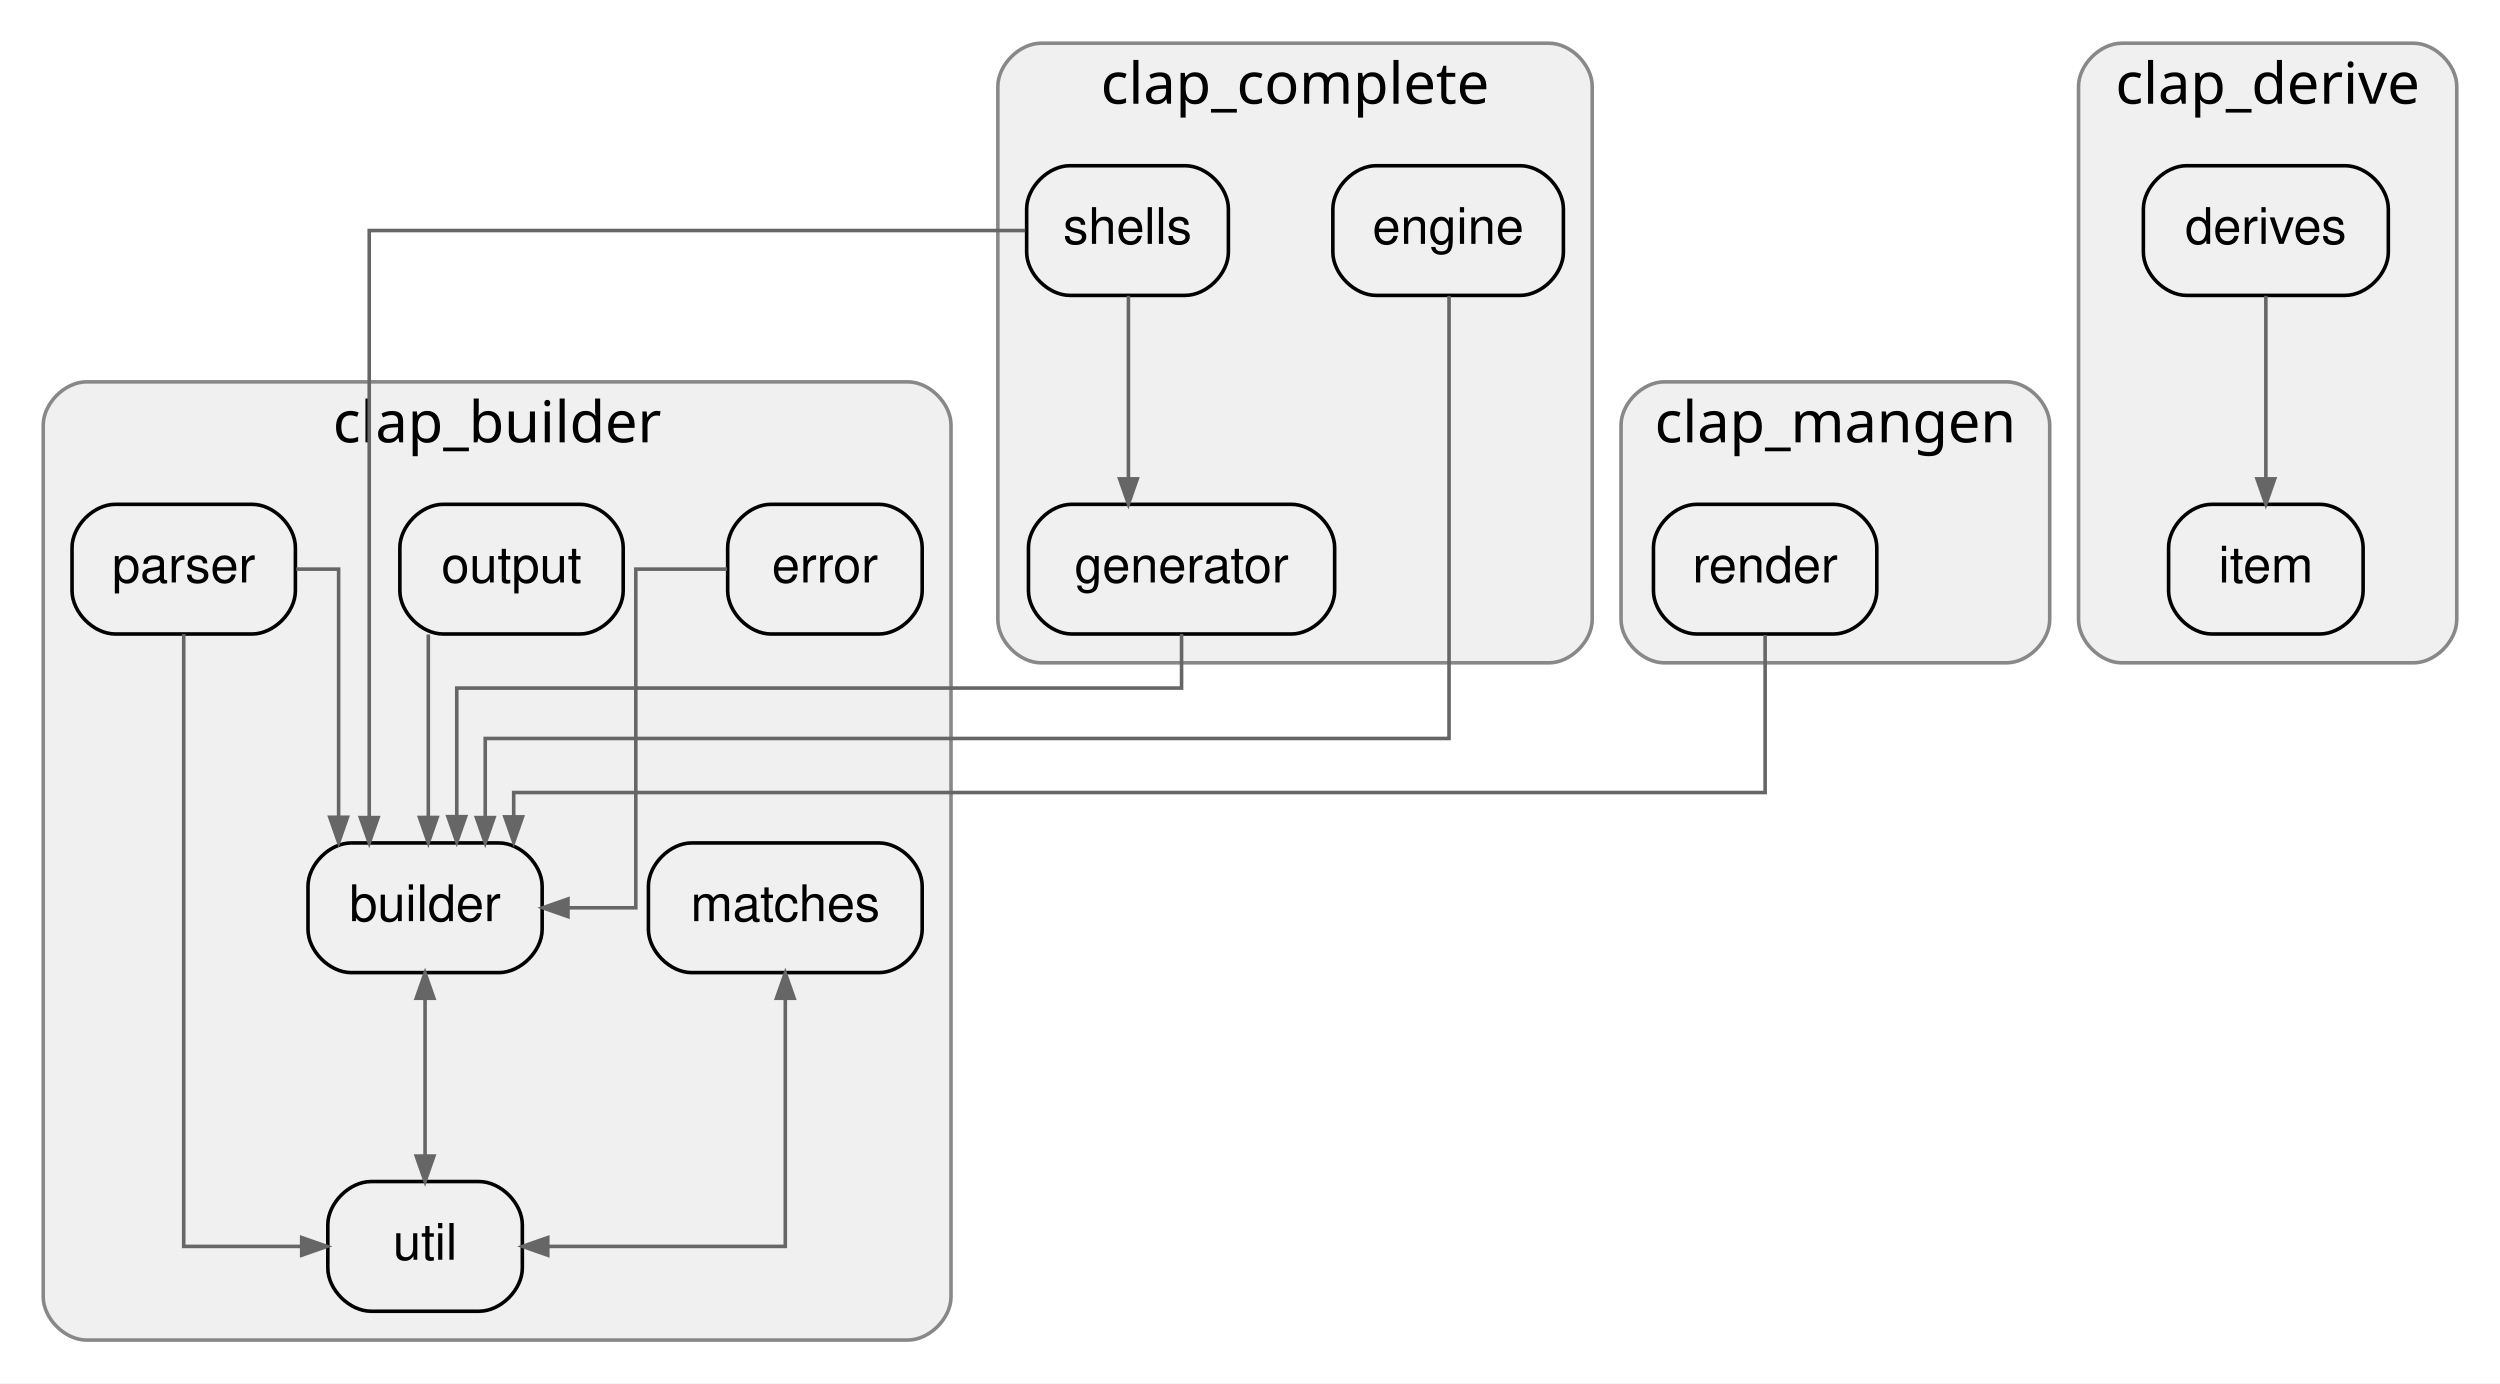
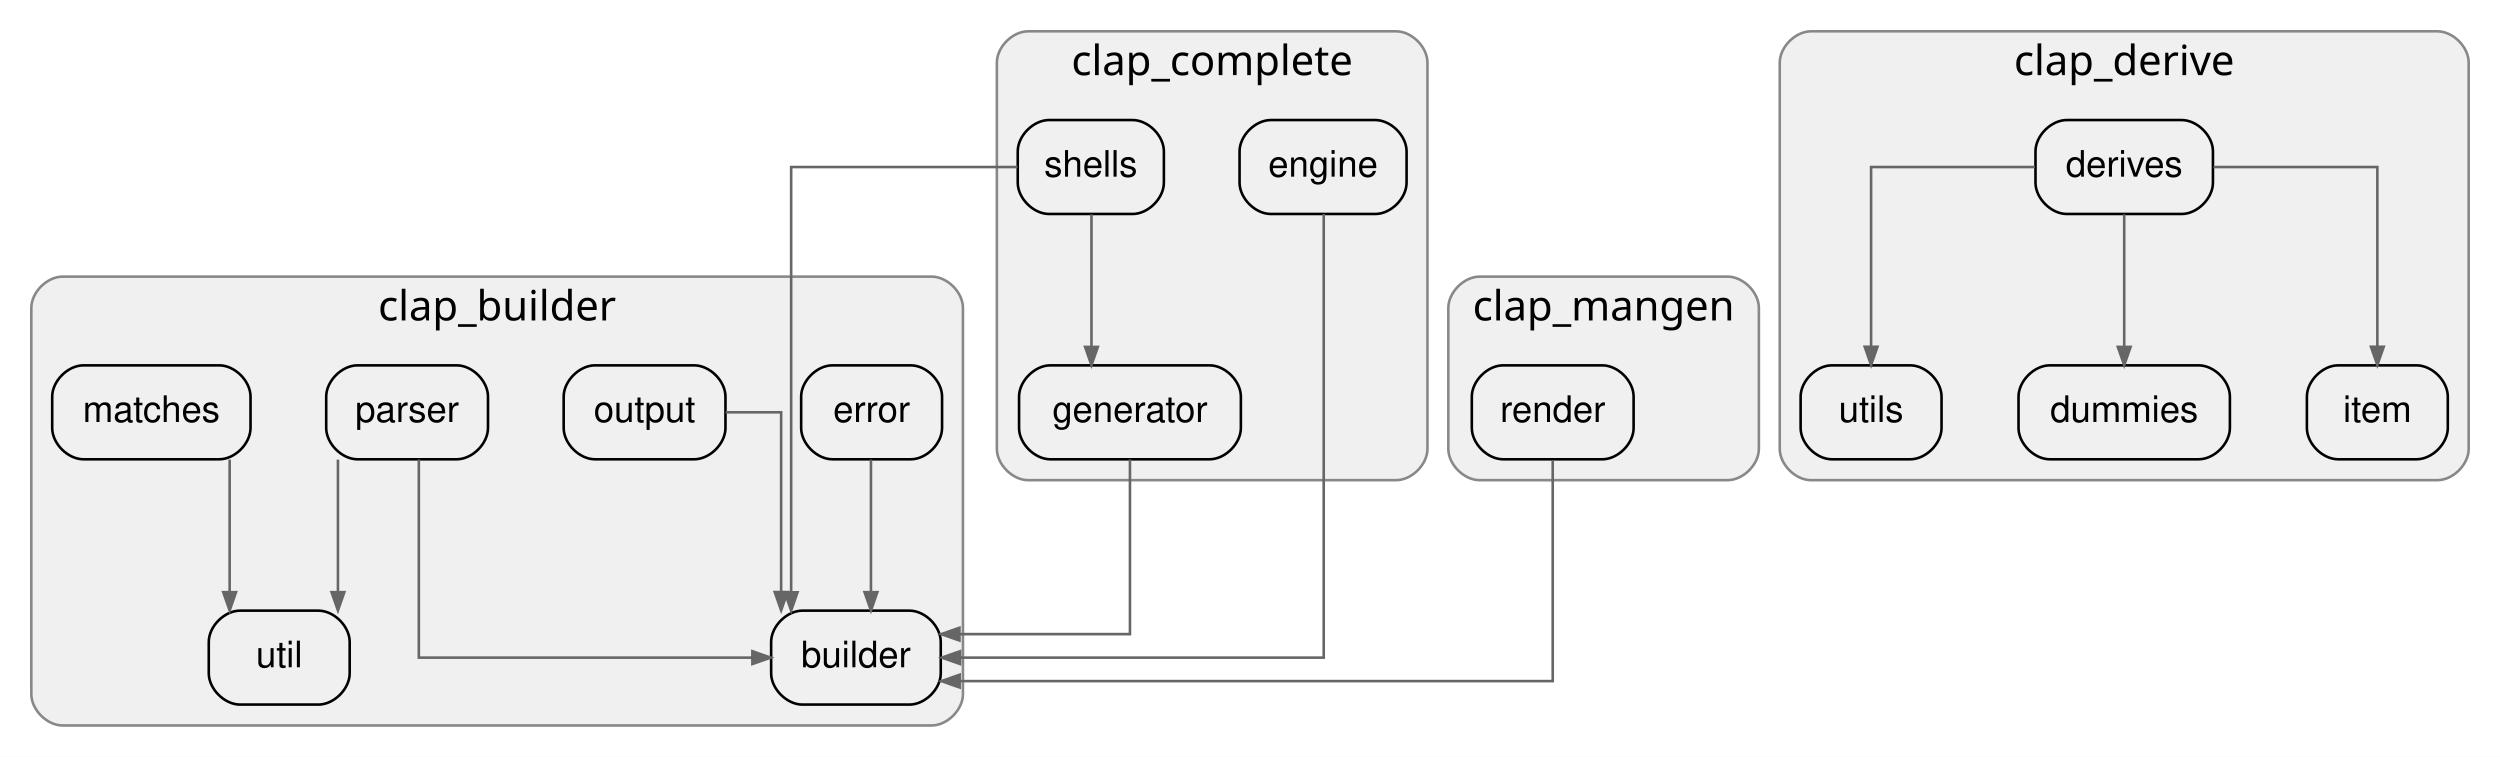
- <svg xmlns="http://www.w3.org/2000/svg" width="694pt" height="384pt" viewBox="0.00 0.00 694.00 384.00">
-   <g id="graph0" class="graph" transform="scale(1 1) rotate(0) translate(4 380)">
-     <polygon fill="white" stroke="transparent" points="-4,4 -4,-380 690,-380 690,4 -4,4" />
+ <svg xmlns="http://www.w3.org/2000/svg" width="958pt" height="290pt" viewBox="0.00 0.00 958.00 290.00">
+   <g id="graph0" class="graph" transform="scale(1 1) rotate(0) translate(4 286)">
+     <polygon fill="white" stroke="transparent" points="-4,4 -4,-286 954,-286 954,4 -4,4" />
    <g id="clust1" class="cluster">
-       <path fill="#f0f0f0" stroke="#888888" d="M20,-8C20,-8 248,-8 248,-8 254,-8 260,-14 260,-20 260,-20 260,-262 260,-262 260,-268 254,-274 248,-274 248,-274 20,-274 20,-274 14,-274 8,-268 8,-262 8,-262 8,-20 8,-20 8,-14 14,-8 20,-8" />
-       <text text-anchor="middle" x="134" y="-257.2" font-family="Helvetica Bold" font-size="16.00">clap_builder</text>
+       <path fill="#f0f0f0" stroke="#888888" d="M20,-8C20,-8 353,-8 353,-8 359,-8 365,-14 365,-20 365,-20 365,-168 365,-168 365,-174 359,-180 353,-180 353,-180 20,-180 20,-180 14,-180 8,-174 8,-168 8,-168 8,-20 8,-20 8,-14 14,-8 20,-8" />
+       <text text-anchor="middle" x="186.5" y="-163.2" font-family="Helvetica Bold" font-size="16.00">clap_builder</text>
    </g>
    <g id="clust2" class="cluster">
-       <path fill="#f0f0f0" stroke="#888888" d="M285,-196C285,-196 426,-196 426,-196 432,-196 438,-202 438,-208 438,-208 438,-356 438,-356 438,-362 432,-368 426,-368 426,-368 285,-368 285,-368 279,-368 273,-362 273,-356 273,-356 273,-208 273,-208 273,-202 279,-196 285,-196" />
-       <text text-anchor="middle" x="355.5" y="-351.2" font-family="Helvetica Bold" font-size="16.00">clap_complete</text>
+       <path fill="#f0f0f0" stroke="#888888" d="M390,-102C390,-102 531,-102 531,-102 537,-102 543,-108 543,-114 543,-114 543,-262 543,-262 543,-268 537,-274 531,-274 531,-274 390,-274 390,-274 384,-274 378,-268 378,-262 378,-262 378,-114 378,-114 378,-108 384,-102 390,-102" />
+       <text text-anchor="middle" x="460.5" y="-257.2" font-family="Helvetica Bold" font-size="16.00">clap_complete</text>
    </g>
    <g id="clust3" class="cluster">
-       <path fill="#f0f0f0" stroke="#888888" d="M585,-196C585,-196 666,-196 666,-196 672,-196 678,-202 678,-208 678,-208 678,-356 678,-356 678,-362 672,-368 666,-368 666,-368 585,-368 585,-368 579,-368 573,-362 573,-356 573,-356 573,-208 573,-208 573,-202 579,-196 585,-196" />
-       <text text-anchor="middle" x="625.5" y="-351.2" font-family="Helvetica Bold" font-size="16.00">clap_derive</text>
+       <path fill="#f0f0f0" stroke="#888888" d="M690,-102C690,-102 930,-102 930,-102 936,-102 942,-108 942,-114 942,-114 942,-262 942,-262 942,-268 936,-274 930,-274 930,-274 690,-274 690,-274 684,-274 678,-268 678,-262 678,-262 678,-114 678,-114 678,-108 684,-102 690,-102" />
+       <text text-anchor="middle" x="810" y="-257.2" font-family="Helvetica Bold" font-size="16.00">clap_derive</text>
    </g>
    <g id="clust4" class="cluster">
-       <path fill="#f0f0f0" stroke="#888888" d="M458,-196C458,-196 553,-196 553,-196 559,-196 565,-202 565,-208 565,-208 565,-262 565,-262 565,-268 559,-274 553,-274 553,-274 458,-274 458,-274 452,-274 446,-268 446,-262 446,-262 446,-208 446,-208 446,-202 452,-196 458,-196" />
-       <text text-anchor="middle" x="505.5" y="-257.2" font-family="Helvetica Bold" font-size="16.00">clap_mangen</text>
+       <path fill="#f0f0f0" stroke="#888888" d="M563,-102C563,-102 658,-102 658,-102 664,-102 670,-108 670,-114 670,-114 670,-168 670,-168 670,-174 664,-180 658,-180 658,-180 563,-180 563,-180 557,-180 551,-174 551,-168 551,-168 551,-114 551,-114 551,-108 557,-102 563,-102" />
+       <text text-anchor="middle" x="610.5" y="-163.2" font-family="Helvetica Bold" font-size="16.00">clap_mangen</text>
    </g>
    <g id="node1" class="node">
-       <path fill="#f0f0f0" stroke="black" d="M134.5,-146C134.5,-146 93.5,-146 93.5,-146 87.5,-146 81.5,-140 81.5,-134 81.5,-134 81.5,-122 81.5,-122 81.5,-116 87.5,-110 93.5,-110 93.5,-110 134.5,-110 134.5,-110 140.5,-110 146.5,-116 146.5,-122 146.5,-122 146.5,-134 146.5,-134 146.5,-140 140.5,-146 134.5,-146" />
-       <text text-anchor="middle" x="114" y="-124.3" font-family="Helvetica,sans-Serif" font-size="14.00">builder</text>
+       <path fill="#f0f0f0" stroke="black" d="M344.5,-52C344.5,-52 303.5,-52 303.5,-52 297.5,-52 291.5,-46 291.5,-40 291.5,-40 291.5,-28 291.5,-28 291.5,-22 297.5,-16 303.5,-16 303.5,-16 344.5,-16 344.5,-16 350.5,-16 356.5,-22 356.5,-28 356.5,-28 356.5,-40 356.5,-40 356.5,-46 350.5,-52 344.5,-52" />
+       <text text-anchor="middle" x="324" y="-30.3" font-family="Helvetica,sans-Serif" font-size="14.00">builder</text>
+     </g>
+     <g id="node2" class="node">
+       <path fill="#f0f0f0" stroke="black" d="M345,-146C345,-146 315,-146 315,-146 309,-146 303,-140 303,-134 303,-134 303,-122 303,-122 303,-116 309,-110 315,-110 315,-110 345,-110 345,-110 351,-110 357,-116 357,-122 357,-122 357,-134 357,-134 357,-140 351,-146 345,-146" />
+       <text text-anchor="middle" x="330" y="-124.3" font-family="Helvetica,sans-Serif" font-size="14.00">error</text>
+     </g>
+     <g id="edge1" class="edge">
+       <path fill="none" stroke="#666666" d="M329.75,-109.88C329.75,-109.88 329.75,-59.07 329.75,-59.07" />
+       <polygon fill="#666666" stroke="#666666" points="332.2,-59.07 329.75,-52.07 327.3,-59.07 332.2,-59.07" />
+     </g>
+     <g id="node3" class="node">
+       <path fill="#f0f0f0" stroke="black" d="M80,-146C80,-146 28,-146 28,-146 22,-146 16,-140 16,-134 16,-134 16,-122 16,-122 16,-116 22,-110 28,-110 28,-110 80,-110 80,-110 86,-110 92,-116 92,-122 92,-122 92,-134 92,-134 92,-140 86,-146 80,-146" />
+       <text text-anchor="middle" x="54" y="-124.3" font-family="Helvetica,sans-Serif" font-size="14.00">matches</text>
    </g>
    <g id="node6" class="node">
-       <path fill="#f0f0f0" stroke="black" d="M129,-52C129,-52 99,-52 99,-52 93,-52 87,-46 87,-40 87,-40 87,-28 87,-28 87,-22 93,-16 99,-16 99,-16 129,-16 129,-16 135,-16 141,-22 141,-28 141,-28 141,-40 141,-40 141,-46 135,-52 129,-52" />
-       <text text-anchor="middle" x="114" y="-30.3" font-family="Helvetica,sans-Serif" font-size="14.00">util</text>
-     </g>
-     <g id="edge1" class="edge">
-       <path fill="none" stroke="#666666" d="M114,-102.88C114,-102.88 114,-59.07 114,-59.07" />
-       <polygon fill="#666666" stroke="#666666" points="116.45,-59.07 114,-52.07 111.55,-59.07 116.45,-59.07" />
-       <polygon fill="#666666" stroke="#666666" points="111.55,-102.88 114,-109.88 116.45,-102.88 111.55,-102.88" />
-     </g>
-     <g id="node2" class="node">
-       <path fill="#f0f0f0" stroke="black" d="M240,-240C240,-240 210,-240 210,-240 204,-240 198,-234 198,-228 198,-228 198,-216 198,-216 198,-210 204,-204 210,-204 210,-204 240,-204 240,-204 246,-204 252,-210 252,-216 252,-216 252,-228 252,-228 252,-234 246,-240 240,-240" />
-       <text text-anchor="middle" x="225" y="-218.3" font-family="Helvetica,sans-Serif" font-size="14.00">error</text>
+       <path fill="#f0f0f0" stroke="black" d="M118,-52C118,-52 88,-52 88,-52 82,-52 76,-46 76,-40 76,-40 76,-28 76,-28 76,-22 82,-16 88,-16 88,-16 118,-16 118,-16 124,-16 130,-22 130,-28 130,-28 130,-40 130,-40 130,-46 124,-52 118,-52" />
+       <text text-anchor="middle" x="103" y="-30.3" font-family="Helvetica,sans-Serif" font-size="14.00">util</text>
    </g>
    <g id="edge2" class="edge">
-       <path fill="none" stroke="#666666" d="M197.83,-222C185.02,-222 172.5,-222 172.5,-222 172.5,-222 172.5,-128 172.5,-128 172.5,-128 153.67,-128 153.67,-128" />
-       <polygon fill="#666666" stroke="#666666" points="153.67,-125.55 146.67,-128 153.67,-130.45 153.67,-125.55" />
+       <path fill="none" stroke="#666666" d="M84,-109.88C84,-109.88 84,-59.07 84,-59.07" />
+       <polygon fill="#666666" stroke="#666666" points="86.45,-59.07 84,-52.07 81.55,-59.07 86.45,-59.07" />
    </g>
-     <g id="node3" class="node">
-       <path fill="#f0f0f0" stroke="black" d="M240,-146C240,-146 188,-146 188,-146 182,-146 176,-140 176,-134 176,-134 176,-122 176,-122 176,-116 182,-110 188,-110 188,-110 240,-110 240,-110 246,-110 252,-116 252,-122 252,-122 252,-134 252,-134 252,-140 246,-146 240,-146" />
-       <text text-anchor="middle" x="214" y="-124.3" font-family="Helvetica,sans-Serif" font-size="14.00">matches</text>
+     <g id="node4" class="node">
+       <path fill="#f0f0f0" stroke="black" d="M262,-146C262,-146 224,-146 224,-146 218,-146 212,-140 212,-134 212,-134 212,-122 212,-122 212,-116 218,-110 224,-110 224,-110 262,-110 262,-110 268,-110 274,-116 274,-122 274,-122 274,-134 274,-134 274,-140 268,-146 262,-146" />
+       <text text-anchor="middle" x="243" y="-124.3" font-family="Helvetica,sans-Serif" font-size="14.00">output</text>
    </g>
    <g id="edge3" class="edge">
-       <path fill="none" stroke="#666666" d="M214,-102.88C214,-102.88 214,-34 214,-34 214,-34 148.06,-34 148.06,-34" />
-       <polygon fill="#666666" stroke="#666666" points="211.55,-102.88 214,-109.88 216.45,-102.88 211.55,-102.88" />
-       <polygon fill="#666666" stroke="#666666" points="148.06,-31.55 141.06,-34 148.06,-36.45 148.06,-31.55" />
+       <path fill="none" stroke="#666666" d="M274.05,-128C285.32,-128 295.33,-128 295.33,-128 295.33,-128 295.33,-59.12 295.33,-59.12" />
+       <polygon fill="#666666" stroke="#666666" points="297.78,-59.12 295.33,-52.12 292.88,-59.12 297.78,-59.12" />
    </g>
-     <g id="node4" class="node">
-       <path fill="#f0f0f0" stroke="black" d="M157,-240C157,-240 119,-240 119,-240 113,-240 107,-234 107,-228 107,-228 107,-216 107,-216 107,-210 113,-204 119,-204 119,-204 157,-204 157,-204 163,-204 169,-210 169,-216 169,-216 169,-228 169,-228 169,-234 163,-240 157,-240" />
-       <text text-anchor="middle" x="138" y="-218.3" font-family="Helvetica,sans-Serif" font-size="14.00">output</text>
+     <g id="node5" class="node">
+       <path fill="#f0f0f0" stroke="black" d="M171,-146C171,-146 133,-146 133,-146 127,-146 121,-140 121,-134 121,-134 121,-122 121,-122 121,-116 127,-110 133,-110 133,-110 171,-110 171,-110 177,-110 183,-116 183,-122 183,-122 183,-134 183,-134 183,-140 177,-146 171,-146" />
+       <text text-anchor="middle" x="152" y="-124.3" font-family="Helvetica,sans-Serif" font-size="14.00">parser</text>
    </g>
    <g id="edge4" class="edge">
-       <path fill="none" stroke="#666666" d="M114.9,-203.88C114.9,-203.88 114.9,-153.07 114.9,-153.07" />
-       <polygon fill="#666666" stroke="#666666" points="117.35,-153.07 114.9,-146.07 112.45,-153.07 117.35,-153.07" />
-     </g>
-     <g id="node5" class="node">
-       <path fill="#f0f0f0" stroke="black" d="M66,-240C66,-240 28,-240 28,-240 22,-240 16,-234 16,-228 16,-228 16,-216 16,-216 16,-210 22,-204 28,-204 28,-204 66,-204 66,-204 72,-204 78,-210 78,-216 78,-216 78,-228 78,-228 78,-234 72,-240 66,-240" />
-       <text text-anchor="middle" x="47" y="-218.3" font-family="Helvetica,sans-Serif" font-size="14.00">parser</text>
+       <path fill="none" stroke="#666666" d="M156.5,-109.88C156.5,-82.56 156.5,-34 156.5,-34 156.5,-34 284.31,-34 284.31,-34" />
+       <polygon fill="#666666" stroke="#666666" points="284.31,-36.45 291.31,-34 284.31,-31.55 284.31,-36.45" />
    </g>
    <g id="edge5" class="edge">
-       <path fill="none" stroke="#666666" d="M78.25,-222C84.92,-222 90,-222 90,-222 90,-222 90,-153.12 90,-153.12" />
-       <polygon fill="#666666" stroke="#666666" points="92.45,-153.12 90,-146.12 87.55,-153.12 92.45,-153.12" />
+       <path fill="none" stroke="#666666" d="M125.5,-109.88C125.5,-109.88 125.5,-59.07 125.5,-59.07" />
+       <polygon fill="#666666" stroke="#666666" points="127.95,-59.07 125.5,-52.07 123.05,-59.07 127.95,-59.07" />
+     </g>
+     <g id="node7" class="node">
+       <path fill="#f0f0f0" stroke="black" d="M523,-240C523,-240 483,-240 483,-240 477,-240 471,-234 471,-228 471,-228 471,-216 471,-216 471,-210 477,-204 483,-204 483,-204 523,-204 523,-204 529,-204 535,-210 535,-216 535,-216 535,-228 535,-228 535,-234 529,-240 523,-240" />
+       <text text-anchor="middle" x="503" y="-218.3" font-family="Helvetica,sans-Serif" font-size="14.00">engine</text>
    </g>
    <g id="edge6" class="edge">
-       <path fill="none" stroke="#666666" d="M47,-203.97C47,-156.92 47,-34 47,-34 47,-34 79.75,-34 79.75,-34" />
-       <polygon fill="#666666" stroke="#666666" points="79.75,-36.45 86.75,-34 79.75,-31.55 79.75,-36.45" />
+       <path fill="none" stroke="#666666" d="M503.25,-203.97C503.25,-156.92 503.25,-34 503.25,-34 503.25,-34 363.88,-34 363.88,-34" />
+       <polygon fill="#666666" stroke="#666666" points="363.88,-31.55 356.88,-34 363.88,-36.45 363.88,-31.55" />
    </g>
-     <g id="node7" class="node">
-       <path fill="#f0f0f0" stroke="black" d="M418,-334C418,-334 378,-334 378,-334 372,-334 366,-328 366,-322 366,-322 366,-310 366,-310 366,-304 372,-298 378,-298 378,-298 418,-298 418,-298 424,-298 430,-304 430,-310 430,-310 430,-322 430,-322 430,-328 424,-334 418,-334" />
-       <text text-anchor="middle" x="398" y="-312.3" font-family="Helvetica,sans-Serif" font-size="14.00">engine</text>
+     <g id="node8" class="node">
+       <path fill="#f0f0f0" stroke="black" d="M459.5,-146C459.5,-146 398.5,-146 398.5,-146 392.5,-146 386.5,-140 386.5,-134 386.5,-134 386.5,-122 386.5,-122 386.5,-116 392.5,-110 398.5,-110 398.5,-110 459.5,-110 459.5,-110 465.5,-110 471.5,-116 471.5,-122 471.5,-122 471.5,-134 471.5,-134 471.5,-140 465.5,-146 459.5,-146" />
+       <text text-anchor="middle" x="429" y="-124.3" font-family="Helvetica,sans-Serif" font-size="14.00">generator</text>
    </g>
    <g id="edge7" class="edge">
-       <path fill="none" stroke="#666666" d="M398.25,-297.86C398.25,-259.77 398.25,-175 398.25,-175 398.25,-175 130.7,-175 130.7,-175 130.7,-175 130.7,-153.04 130.7,-153.04" />
-       <polygon fill="#666666" stroke="#666666" points="133.15,-153.04 130.7,-146.04 128.25,-153.04 133.15,-153.04" />
+       <path fill="none" stroke="#666666" d="M429,-109.97C429,-85.02 429,-43 429,-43 429,-43 363.65,-43 363.65,-43" />
+       <polygon fill="#666666" stroke="#666666" points="363.65,-40.55 356.65,-43 363.65,-45.45 363.65,-40.55" />
    </g>
-     <g id="node8" class="node">
-       <path fill="#f0f0f0" stroke="black" d="M354.5,-240C354.5,-240 293.5,-240 293.5,-240 287.5,-240 281.5,-234 281.5,-228 281.5,-228 281.5,-216 281.5,-216 281.5,-210 287.5,-204 293.5,-204 293.5,-204 354.5,-204 354.5,-204 360.5,-204 366.5,-210 366.5,-216 366.5,-216 366.5,-228 366.5,-228 366.5,-234 360.5,-240 354.5,-240" />
-       <text text-anchor="middle" x="324" y="-218.3" font-family="Helvetica,sans-Serif" font-size="14.00">generator</text>
+     <g id="node9" class="node">
+       <path fill="#f0f0f0" stroke="black" d="M430,-240C430,-240 398,-240 398,-240 392,-240 386,-234 386,-228 386,-228 386,-216 386,-216 386,-210 392,-204 398,-204 398,-204 430,-204 430,-204 436,-204 442,-210 442,-216 442,-216 442,-228 442,-228 442,-234 436,-240 430,-240" />
+       <text text-anchor="middle" x="414" y="-218.3" font-family="Helvetica,sans-Serif" font-size="14.00">shells</text>
    </g>
    <g id="edge8" class="edge">
-       <path fill="none" stroke="#666666" d="M324,-203.96C324,-196.25 324,-189 324,-189 324,-189 122.8,-189 122.8,-189 122.8,-189 122.8,-153.3 122.8,-153.3" />
-       <polygon fill="#666666" stroke="#666666" points="125.25,-153.3 122.8,-146.3 120.35,-153.3 125.25,-153.3" />
-     </g>
-     <g id="node9" class="node">
-       <path fill="#f0f0f0" stroke="black" d="M325,-334C325,-334 293,-334 293,-334 287,-334 281,-328 281,-322 281,-322 281,-310 281,-310 281,-304 287,-298 293,-298 293,-298 325,-298 325,-298 331,-298 337,-304 337,-310 337,-310 337,-322 337,-322 337,-328 331,-334 325,-334" />
-       <text text-anchor="middle" x="309" y="-312.3" font-family="Helvetica,sans-Serif" font-size="14.00">shells</text>
+       <path fill="none" stroke="#666666" d="M385.91,-222C351.91,-222 299.17,-222 299.17,-222 299.17,-222 299.17,-59.03 299.17,-59.03" />
+       <polygon fill="#666666" stroke="#666666" points="301.62,-59.03 299.17,-52.03 296.72,-59.03 301.62,-59.03" />
    </g>
    <g id="edge9" class="edge">
-       <path fill="none" stroke="#666666" d="M280.61,-316C223.15,-316 98.5,-316 98.5,-316 98.5,-316 98.5,-153.03 98.5,-153.03" />
-       <polygon fill="#666666" stroke="#666666" points="100.95,-153.03 98.5,-146.03 96.05,-153.03 100.95,-153.03" />
+       <path fill="none" stroke="#666666" d="M414.25,-203.88C414.25,-203.88 414.25,-153.07 414.25,-153.07" />
+       <polygon fill="#666666" stroke="#666666" points="416.7,-153.07 414.25,-146.07 411.8,-153.07 416.7,-153.07" />
+     </g>
+     <g id="node10" class="node">
+       <path fill="#f0f0f0" stroke="black" d="M832,-240C832,-240 788,-240 788,-240 782,-240 776,-234 776,-228 776,-228 776,-216 776,-216 776,-210 782,-204 788,-204 788,-204 832,-204 832,-204 838,-204 844,-210 844,-216 844,-216 844,-228 844,-228 844,-234 838,-240 832,-240" />
+       <text text-anchor="middle" x="810" y="-218.3" font-family="Helvetica,sans-Serif" font-size="14.00">derives</text>
+     </g>
+     <g id="node11" class="node">
+       <path fill="#f0f0f0" stroke="black" d="M838.5,-146C838.5,-146 781.5,-146 781.5,-146 775.5,-146 769.5,-140 769.5,-134 769.5,-134 769.5,-122 769.5,-122 769.5,-116 775.5,-110 781.5,-110 781.5,-110 838.5,-110 838.5,-110 844.5,-110 850.5,-116 850.5,-122 850.5,-122 850.5,-134 850.5,-134 850.5,-140 844.5,-146 838.5,-146" />
+       <text text-anchor="middle" x="810" y="-124.3" font-family="Helvetica,sans-Serif" font-size="14.00">dummies</text>
    </g>
    <g id="edge10" class="edge">
-       <path fill="none" stroke="#666666" d="M309.25,-297.88C309.25,-297.88 309.25,-247.07 309.25,-247.07" />
-       <polygon fill="#666666" stroke="#666666" points="311.7,-247.07 309.25,-240.07 306.8,-247.07 311.7,-247.07" />
+       <path fill="none" stroke="#666666" d="M810,-203.88C810,-203.88 810,-153.07 810,-153.07" />
+       <polygon fill="#666666" stroke="#666666" points="812.45,-153.07 810,-146.07 807.55,-153.07 812.45,-153.07" />
    </g>
-     <g id="node10" class="node">
-       <path fill="#f0f0f0" stroke="black" d="M647,-334C647,-334 603,-334 603,-334 597,-334 591,-328 591,-322 591,-322 591,-310 591,-310 591,-304 597,-298 603,-298 603,-298 647,-298 647,-298 653,-298 659,-304 659,-310 659,-310 659,-322 659,-322 659,-328 653,-334 647,-334" />
-       <text text-anchor="middle" x="625" y="-312.3" font-family="Helvetica,sans-Serif" font-size="14.00">derives</text>
-     </g>
-     <g id="node11" class="node">
-       <path fill="#f0f0f0" stroke="black" d="M640,-240C640,-240 610,-240 610,-240 604,-240 598,-234 598,-228 598,-228 598,-216 598,-216 598,-210 604,-204 610,-204 610,-204 640,-204 640,-204 646,-204 652,-210 652,-216 652,-216 652,-228 652,-228 652,-234 646,-240 640,-240" />
-       <text text-anchor="middle" x="625" y="-218.3" font-family="Helvetica,sans-Serif" font-size="14.00">item</text>
+     <g id="node12" class="node">
+       <path fill="#f0f0f0" stroke="black" d="M922,-146C922,-146 892,-146 892,-146 886,-146 880,-140 880,-134 880,-134 880,-122 880,-122 880,-116 886,-110 892,-110 892,-110 922,-110 922,-110 928,-110 934,-116 934,-122 934,-122 934,-134 934,-134 934,-140 928,-146 922,-146" />
+       <text text-anchor="middle" x="907" y="-124.3" font-family="Helvetica,sans-Serif" font-size="14.00">item</text>
    </g>
    <g id="edge11" class="edge">
-       <path fill="none" stroke="#666666" d="M625,-297.88C625,-297.88 625,-247.07 625,-247.07" />
-       <polygon fill="#666666" stroke="#666666" points="627.45,-247.07 625,-240.07 622.55,-247.07 627.45,-247.07" />
+       <path fill="none" stroke="#666666" d="M844.2,-222C872.13,-222 907,-222 907,-222 907,-222 907,-153.12 907,-153.12" />
+       <polygon fill="#666666" stroke="#666666" points="909.45,-153.12 907,-146.12 904.55,-153.12 909.45,-153.12" />
    </g>
-     <g id="node12" class="node">
-       <path fill="#f0f0f0" stroke="black" d="M505,-240C505,-240 467,-240 467,-240 461,-240 455,-234 455,-228 455,-228 455,-216 455,-216 455,-210 461,-204 467,-204 467,-204 505,-204 505,-204 511,-204 517,-210 517,-216 517,-216 517,-228 517,-228 517,-234 511,-240 505,-240" />
-       <text text-anchor="middle" x="486" y="-218.3" font-family="Helvetica,sans-Serif" font-size="14.00">render</text>
+     <g id="node13" class="node">
+       <path fill="#f0f0f0" stroke="black" d="M728,-146C728,-146 698,-146 698,-146 692,-146 686,-140 686,-134 686,-134 686,-122 686,-122 686,-116 692,-110 698,-110 698,-110 728,-110 728,-110 734,-110 740,-116 740,-122 740,-122 740,-134 740,-134 740,-140 734,-146 728,-146" />
+       <text text-anchor="middle" x="713" y="-124.3" font-family="Helvetica,sans-Serif" font-size="14.00">utils</text>
    </g>
    <g id="edge12" class="edge">
-       <path fill="none" stroke="#666666" d="M486,-203.73C486,-185.44 486,-160 486,-160 486,-160 138.6,-160 138.6,-160 138.6,-160 138.6,-153.24 138.6,-153.24" />
-       <polygon fill="#666666" stroke="#666666" points="141.05,-153.24 138.6,-146.24 136.15,-153.24 141.05,-153.24" />
+       <path fill="none" stroke="#666666" d="M775.8,-222C747.87,-222 713,-222 713,-222 713,-222 713,-153.12 713,-153.12" />
+       <polygon fill="#666666" stroke="#666666" points="715.45,-153.12 713,-146.12 710.55,-153.12 715.45,-153.12" />
+     </g>
+     <g id="node14" class="node">
+       <path fill="#f0f0f0" stroke="black" d="M610,-146C610,-146 572,-146 572,-146 566,-146 560,-140 560,-134 560,-134 560,-122 560,-122 560,-116 566,-110 572,-110 572,-110 610,-110 610,-110 616,-110 622,-116 622,-122 622,-122 622,-134 622,-134 622,-140 616,-146 610,-146" />
+       <text text-anchor="middle" x="591" y="-124.3" font-family="Helvetica,sans-Serif" font-size="14.00">render</text>
+     </g>
+     <g id="edge13" class="edge">
+       <path fill="none" stroke="#666666" d="M591,-109.59C591,-79.96 591,-25 591,-25 591,-25 363.74,-25 363.74,-25" />
+       <polygon fill="#666666" stroke="#666666" points="363.74,-22.55 356.74,-25 363.74,-27.45 363.74,-22.55" />
    </g>
  </g>
</svg>
